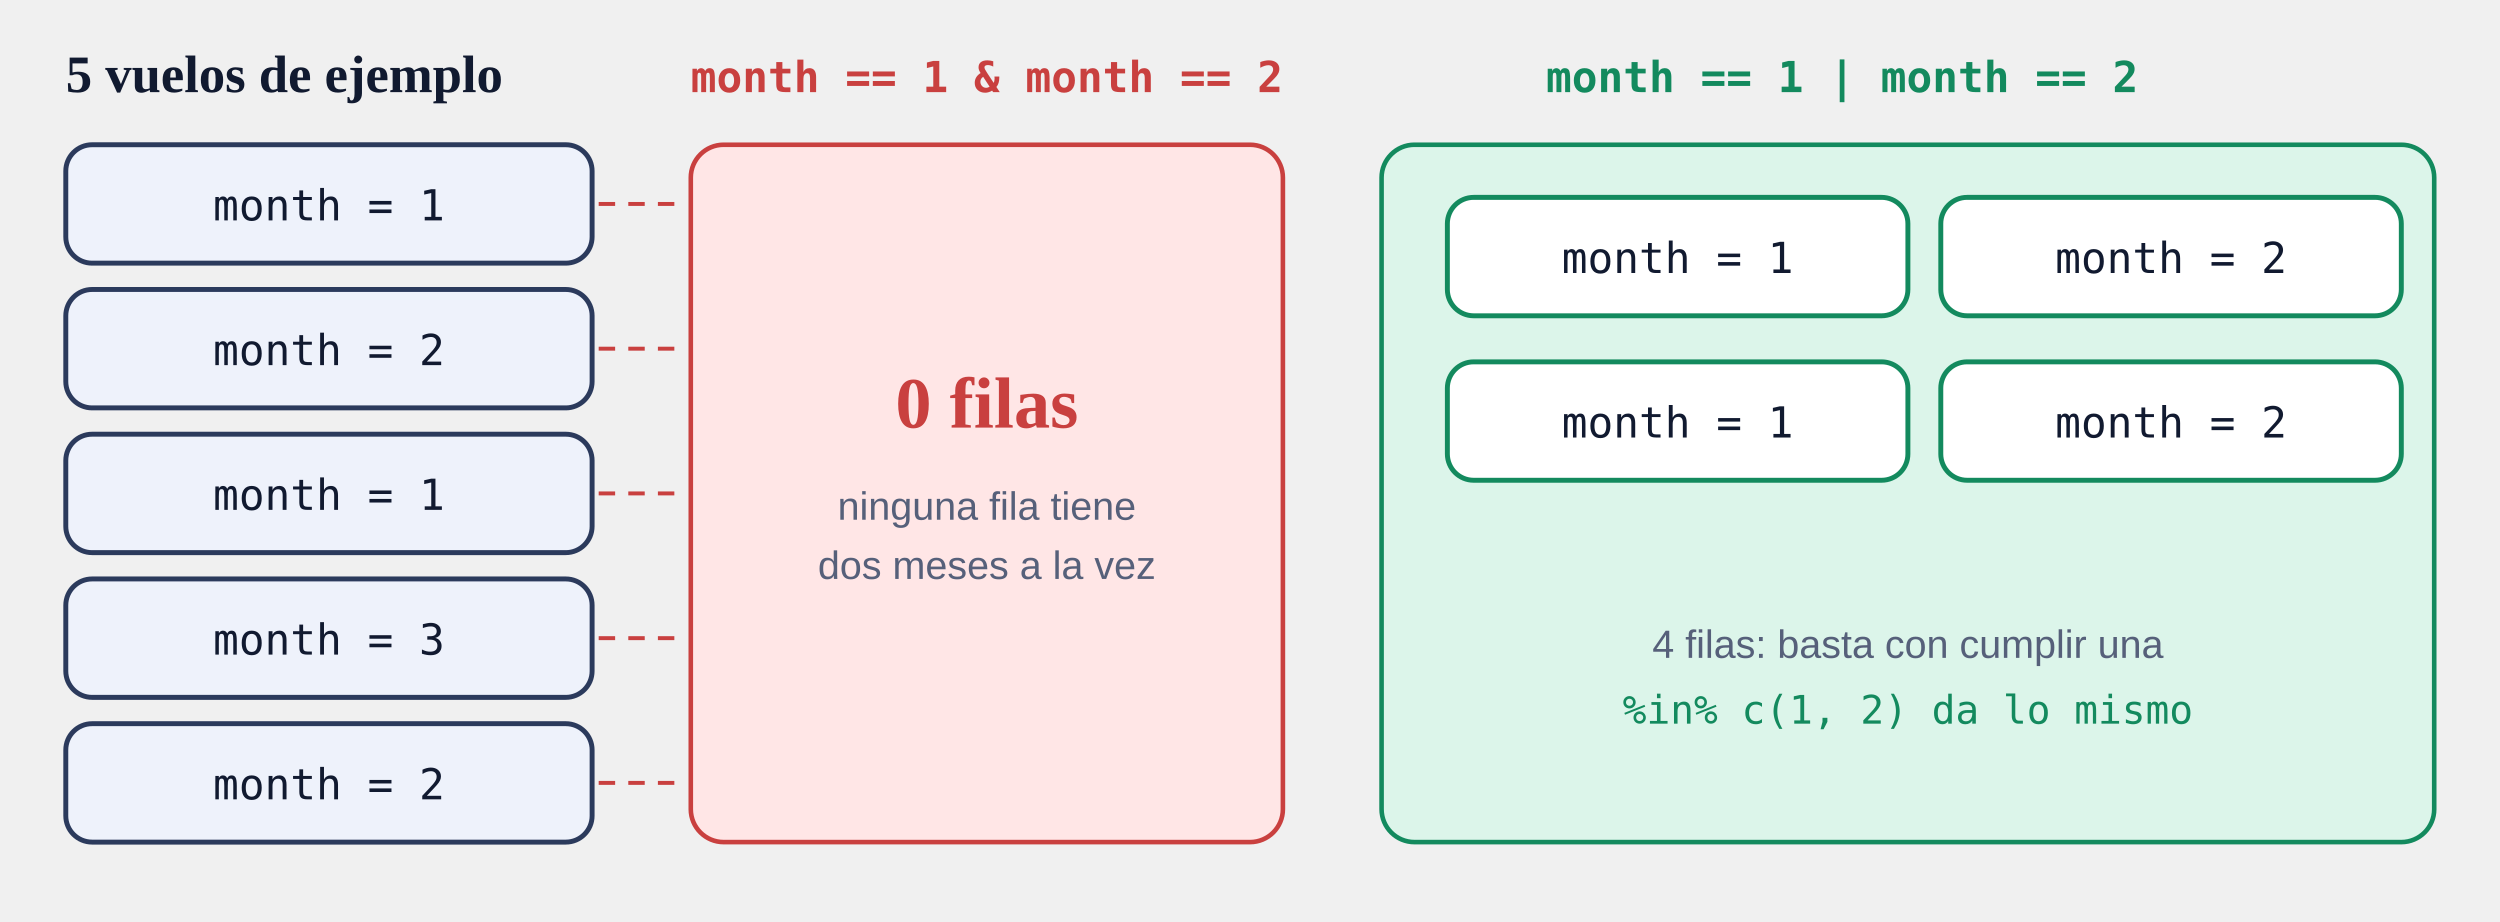
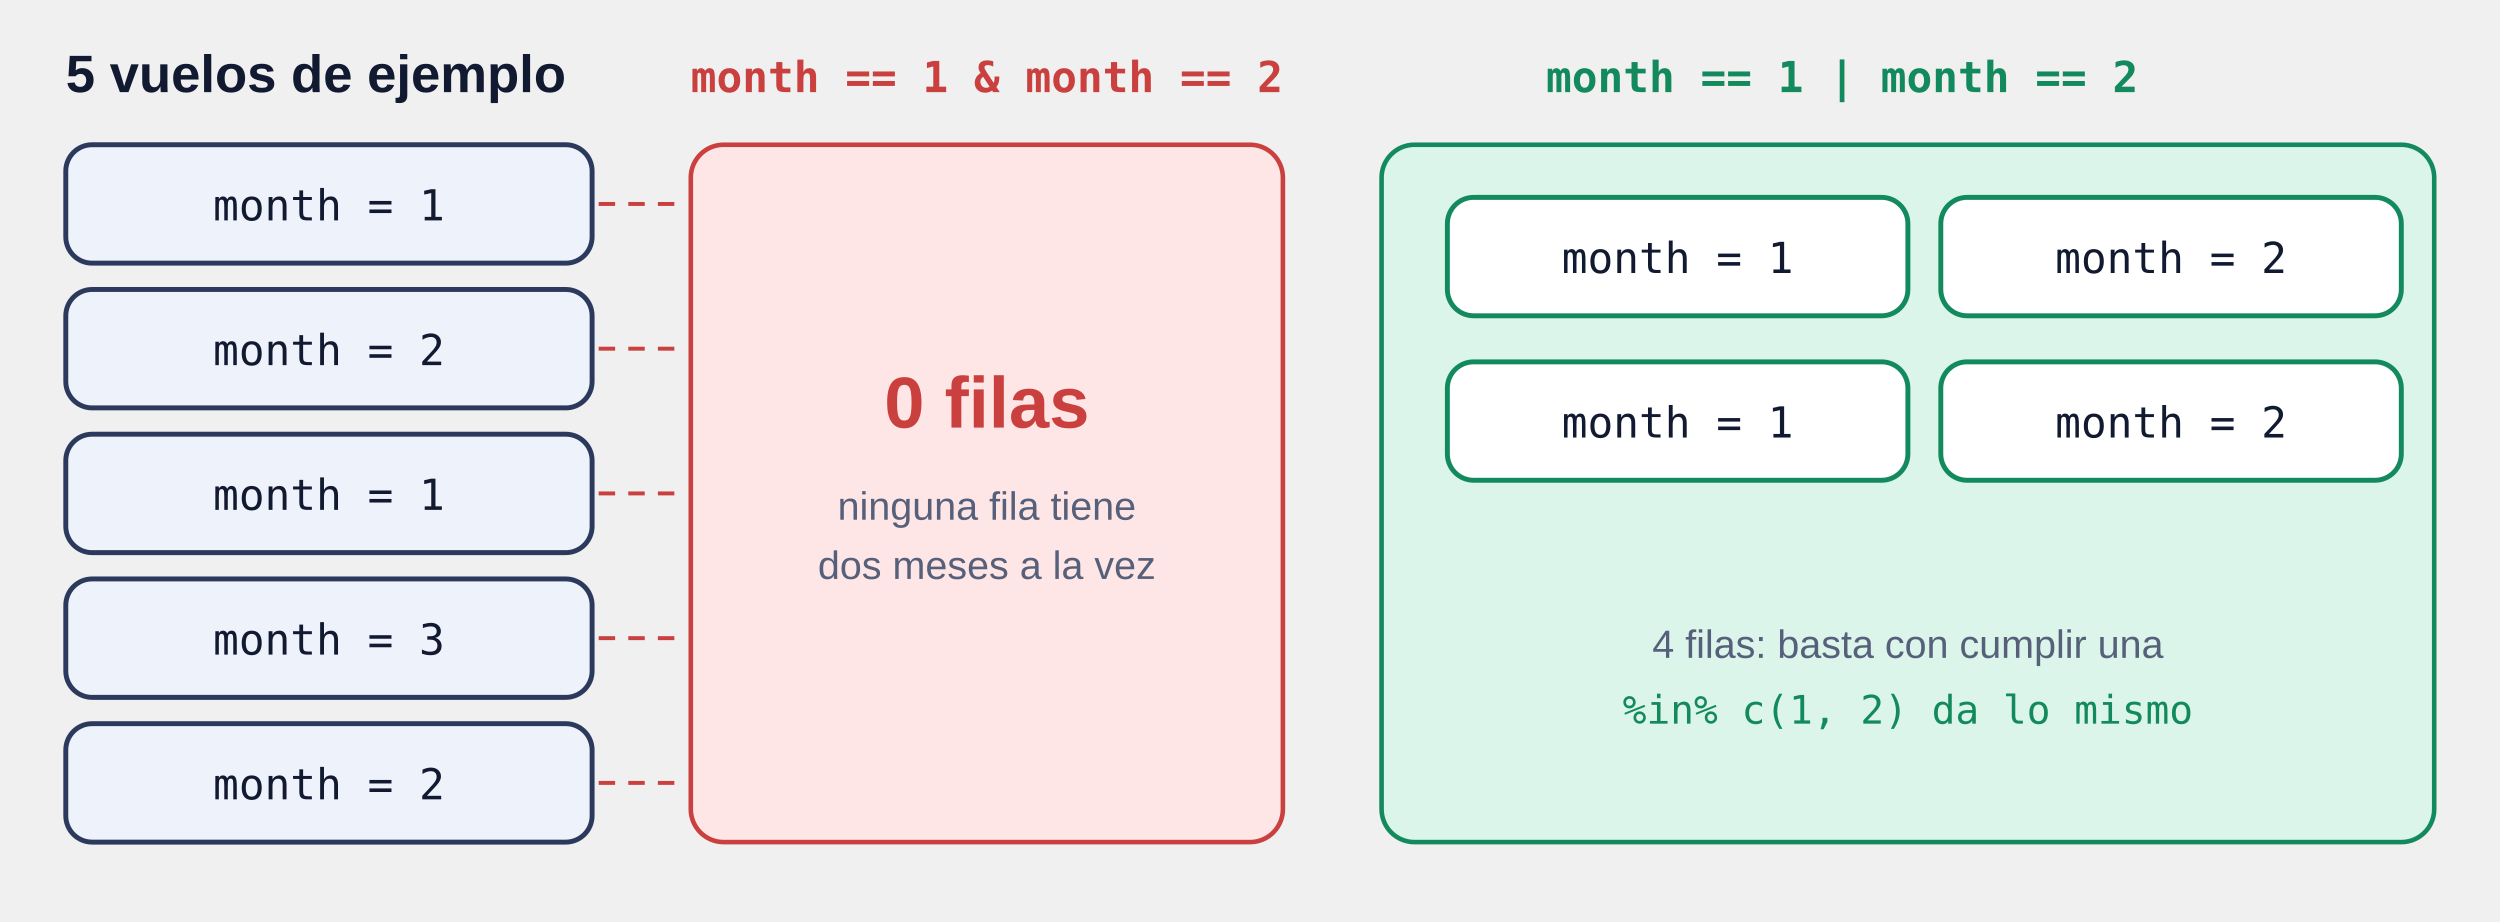
<svg xmlns="http://www.w3.org/2000/svg" viewBox="0 0 760 280" width="760" height="280" role="img" aria-label="Cinco vuelos con su mes. Con month igual a 1 Y month igual a 2 no pasa ninguna fila, porque cada fila tiene un solo mes. Con month igual a 1 O month igual a 2 pasan las filas de enero y de febrero.">
  <style>
-   text { font-family: 'Atkinson Hyperlegible Next', 'Atkinson Hyperlegible', Arial, sans-serif; font-size: 14px; fill: #111a30; }
-   .t { font-family: Fraunces, Georgia, 'Times New Roman', serif; font-weight: 700; font-size: 16px; }
+   text { font-family: 'Schibsted Grotesk', Arial, sans-serif; font-size: 14px; fill: #111a30; }
+   .t { font-family: 'Schibsted Grotesk', 'Arial Narrow', Arial, sans-serif; font-weight: 700; font-size: 16px; }
  .m { font-family: 'JetBrains Mono', Menlo, Consolas, monospace; font-size: 13px; font-variant-ligatures: none; font-feature-settings: "liga" 0, "calt" 0; }
  .s { font-size: 12px; fill: #56607a; }
  .b { font-weight: 700; }
  .w { fill: #ffffff; }
  .cw { fill: #edf1fa; }
  .ln { stroke: #56607a; stroke-width: 1.6; fill: none; }
</style>
  <defs>
    <marker id="p" viewBox="0 0 10 10" refX="9" refY="5" markerWidth="7" markerHeight="7" orient="auto-start-reverse">
      <path d="M0,0 L10,5 L0,10 z" fill="#56607a" />
    </marker>
    <marker id="pb" viewBox="0 0 10 10" refX="9" refY="5" markerWidth="7" markerHeight="7" orient="auto-start-reverse">
      <path d="M0,0 L10,5 L0,10 z" fill="#2f6fd6" />
    </marker>
    <marker id="pg" viewBox="0 0 10 10" refX="9" refY="5" markerWidth="7" markerHeight="7" orient="auto-start-reverse">
      <path d="M0,0 L10,5 L0,10 z" fill="#138a5e" />
    </marker>
    <marker id="pa" viewBox="0 0 10 10" refX="9" refY="5" markerWidth="7" markerHeight="7" orient="auto-start-reverse">
      <path d="M0,0 L10,5 L0,10 z" fill="#b86e00" />
    </marker>
    <marker id="pc" viewBox="0 0 10 10" refX="9" refY="5" markerWidth="7" markerHeight="7" orient="auto-start-reverse">
      <path d="M0,0 L10,5 L0,10 z" fill="#c9403f" />
    </marker>
    <marker id="pt" viewBox="0 0 10 10" refX="9" refY="5" markerWidth="7" markerHeight="7" orient="auto-start-reverse">
      <path d="M0,0 L10,5 L0,10 z" fill="#0f8f84" />
    </marker>
    <marker id="pv" viewBox="0 0 10 10" refX="9" refY="5" markerWidth="7" markerHeight="7" orient="auto-start-reverse">
      <path d="M0,0 L10,5 L0,10 z" fill="#6b4fd1" />
    </marker>
  </defs>
  <text x="20" y="28" class="t">5 vuelos de ejemplo</text>
  <rect x="20" y="44" width="160" height="36" rx="8" fill="#eef2fb" stroke="#2b3a5c" stroke-width="1.5" />
  <text x="100" y="67" class="m" text-anchor="middle">month = 1</text>
  <rect x="20" y="88" width="160" height="36" rx="8" fill="#eef2fb" stroke="#2b3a5c" stroke-width="1.5" />
  <text x="100" y="111" class="m" text-anchor="middle">month = 2</text>
  <rect x="20" y="132" width="160" height="36" rx="8" fill="#eef2fb" stroke="#2b3a5c" stroke-width="1.5" />
  <text x="100" y="155" class="m" text-anchor="middle">month = 1</text>
  <rect x="20" y="176" width="160" height="36" rx="8" fill="#eef2fb" stroke="#2b3a5c" stroke-width="1.5" />
  <text x="100" y="199" class="m" text-anchor="middle">month = 3</text>
  <rect x="20" y="220" width="160" height="36" rx="8" fill="#eef2fb" stroke="#2b3a5c" stroke-width="1.5" />
  <text x="100" y="243" class="m" text-anchor="middle">month = 2</text>
  <text x="300" y="28" class="m b" text-anchor="middle" style="fill:#c9403f;font-size:13px">month == 1 &amp; month == 2</text>
  <rect x="210" y="44" width="180" height="212" rx="10" fill="#ffe6e6" stroke="#c9403f" stroke-width="1.4" />
  <text x="300" y="130" class="t" text-anchor="middle" style="fill:#c9403f;font-size:22px">0 filas</text>
  <text x="300" y="158" class="s" text-anchor="middle">ninguna fila tiene</text>
  <text x="300" y="176" class="s" text-anchor="middle">dos meses a la vez</text>
  <text x="560" y="28" class="m b" text-anchor="middle" style="fill:#138a5e;font-size:13px">month == 1 | month == 2</text>
  <rect x="420" y="44" width="320" height="212" rx="10" fill="#dcf5ea" stroke="#138a5e" stroke-width="1.4" />
  <rect x="440" y="60" width="140" height="36" rx="8" fill="#ffffff" stroke="#138a5e" stroke-width="1.5" />
  <text x="510" y="83" class="m" text-anchor="middle">month = 1</text>
  <rect x="590" y="60" width="140" height="36" rx="8" fill="#ffffff" stroke="#138a5e" stroke-width="1.5" />
  <text x="660" y="83" class="m" text-anchor="middle">month = 2</text>
  <rect x="440" y="110" width="140" height="36" rx="8" fill="#ffffff" stroke="#138a5e" stroke-width="1.5" />
  <text x="510" y="133" class="m" text-anchor="middle">month = 1</text>
  <rect x="590" y="110" width="140" height="36" rx="8" fill="#ffffff" stroke="#138a5e" stroke-width="1.5" />
  <text x="660" y="133" class="m" text-anchor="middle">month = 2</text>
  <text x="580" y="200" class="s" text-anchor="middle">4 filas: basta con cumplir una</text>
  <text x="580" y="220" class="m" text-anchor="middle" style="fill:#138a5e;font-size:12px">%in% c(1, 2) da lo mismo</text>
  <path d="M182 62 H 206" fill="none" stroke="#c9403f" stroke-width="1.2" stroke-dasharray="5 4" />
  <path d="M182 106 H 206" fill="none" stroke="#c9403f" stroke-width="1.2" stroke-dasharray="5 4" />
  <path d="M182 150 H 206" fill="none" stroke="#c9403f" stroke-width="1.2" stroke-dasharray="5 4" />
  <path d="M182 194 H 206" fill="none" stroke="#c9403f" stroke-width="1.2" stroke-dasharray="5 4" />
  <path d="M182 238 H 206" fill="none" stroke="#c9403f" stroke-width="1.2" stroke-dasharray="5 4" />
</svg>
